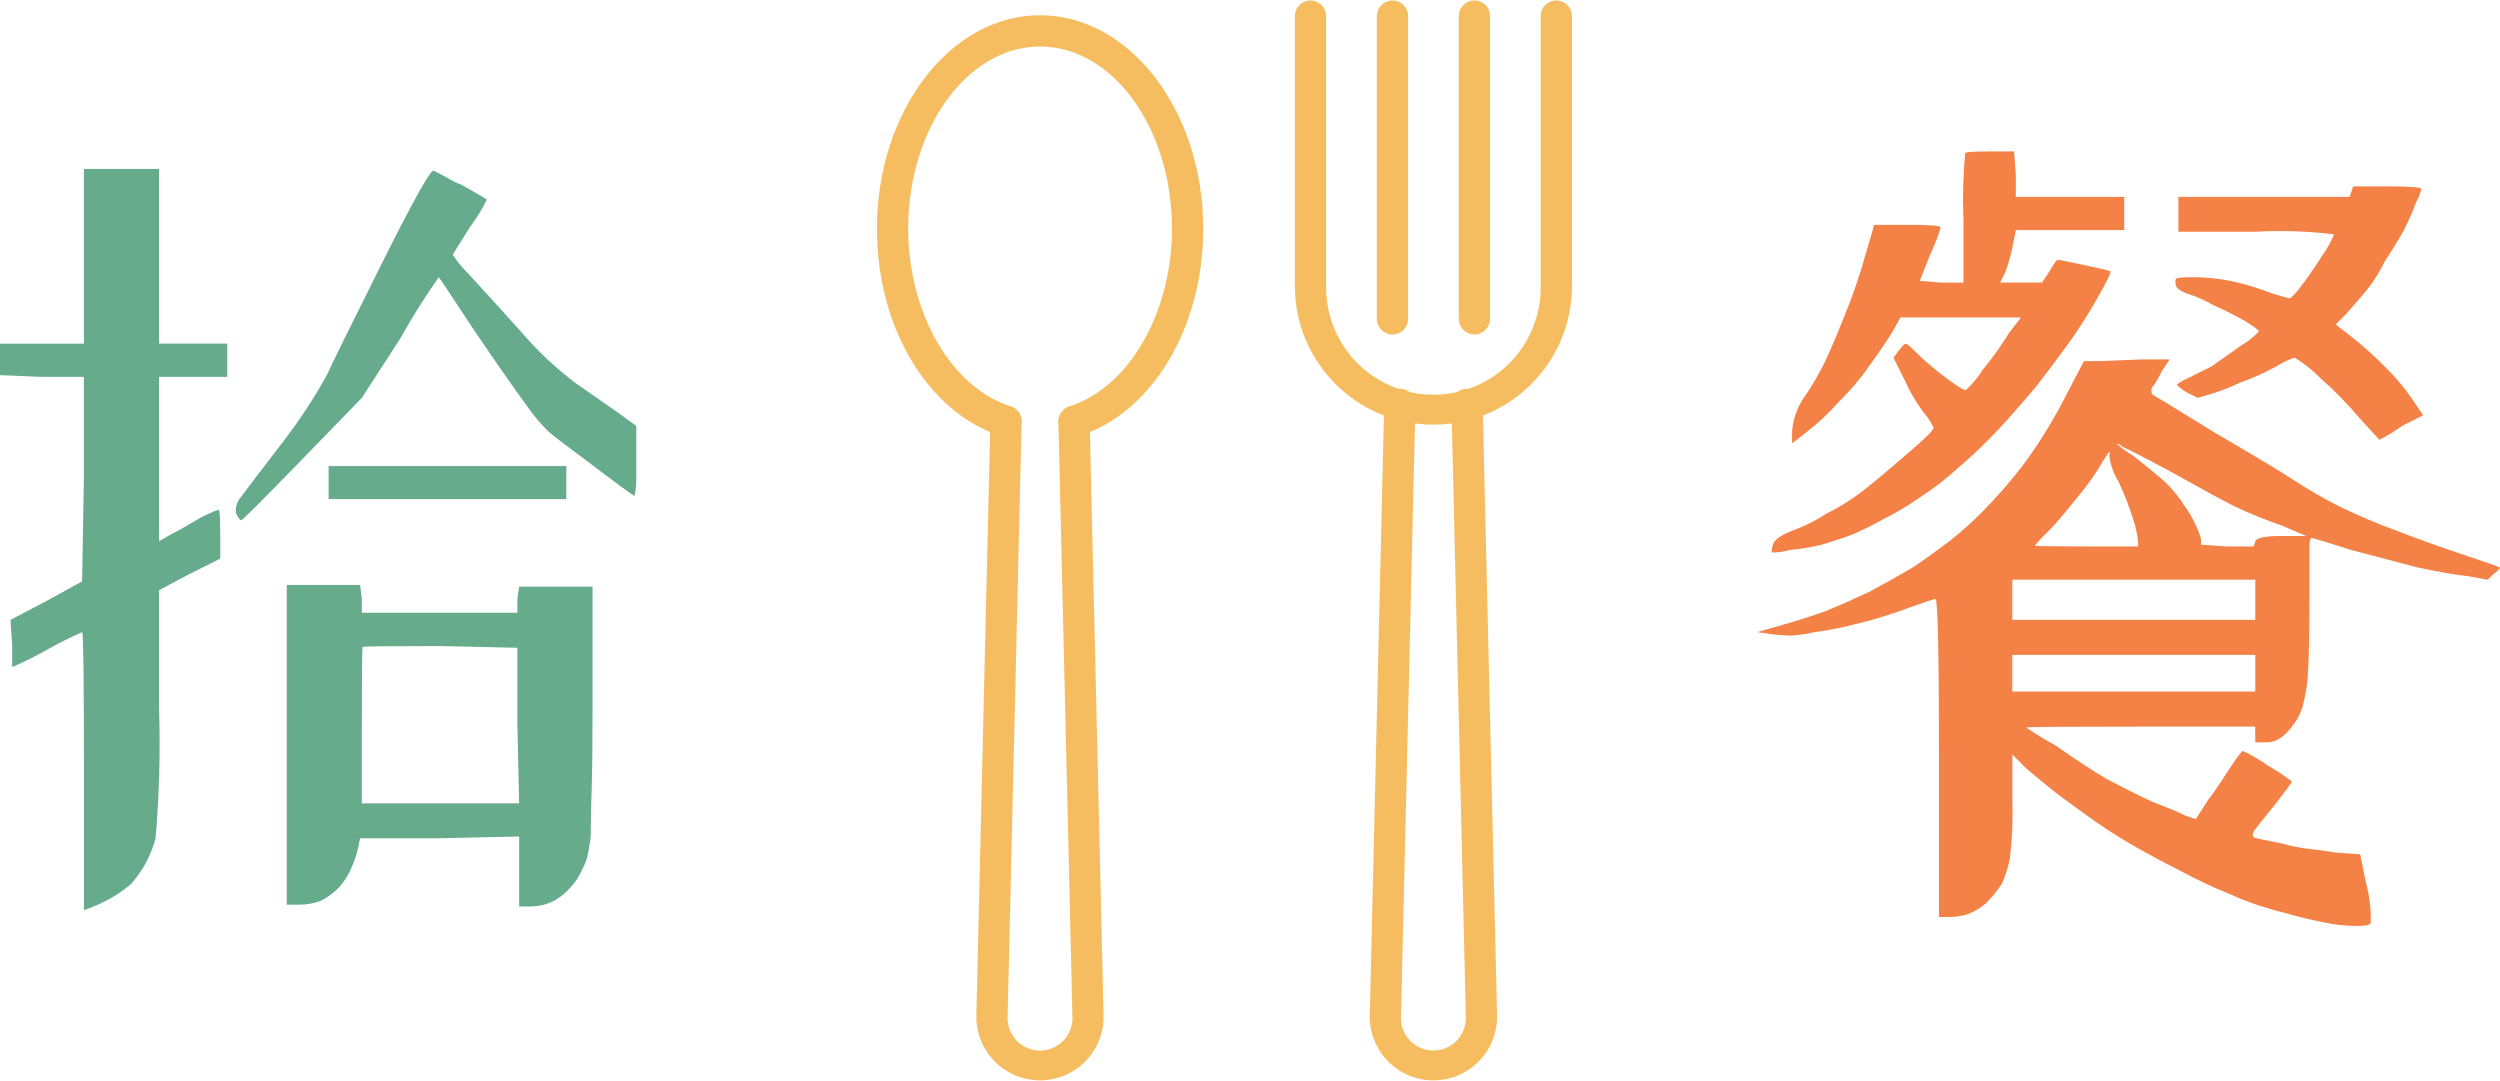
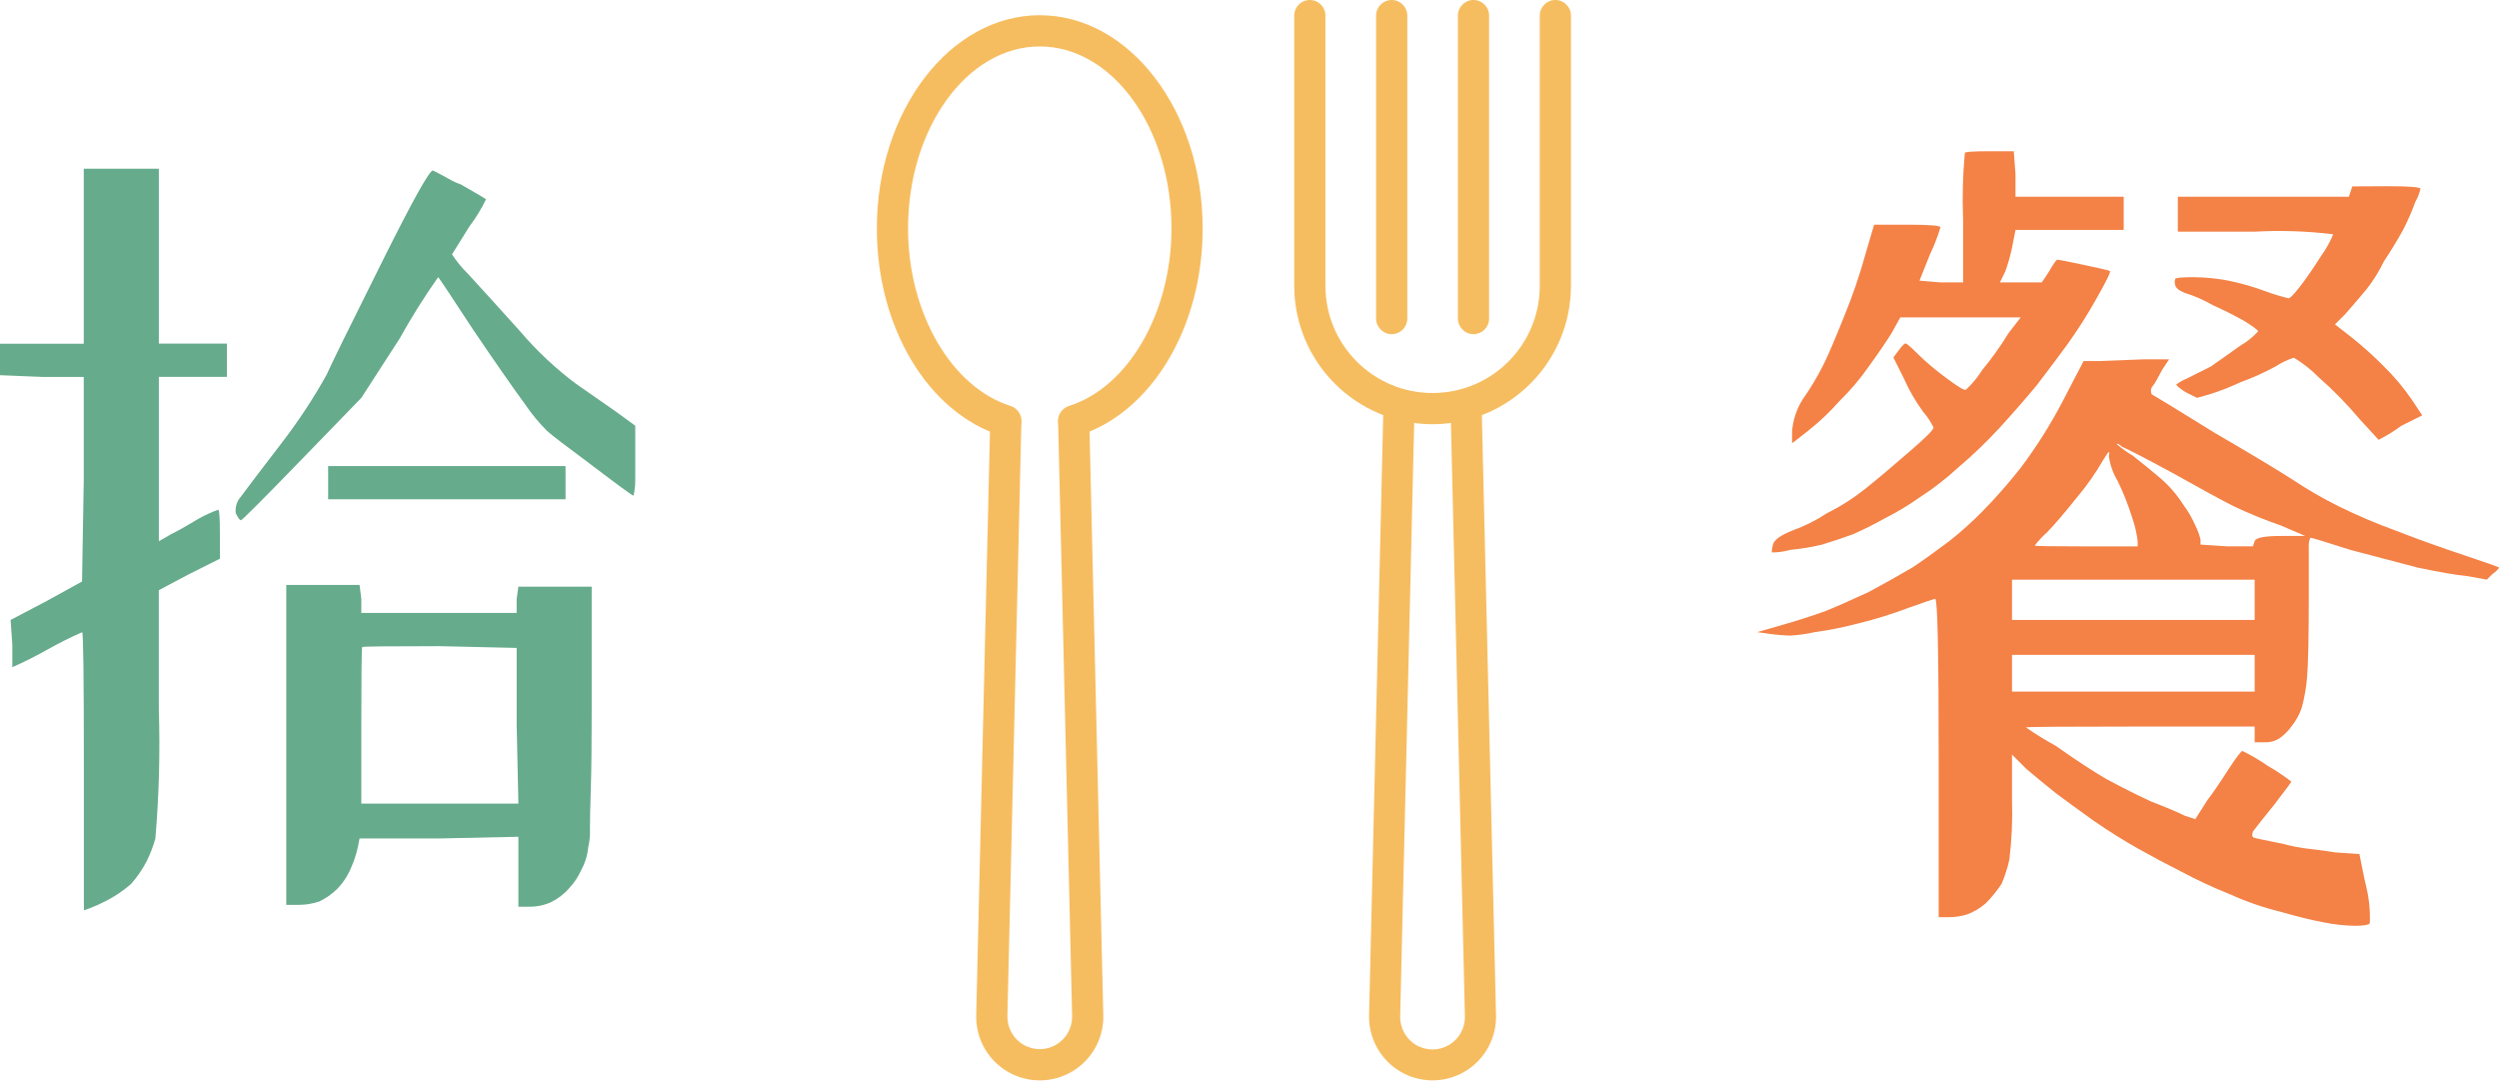
- <svg xmlns="http://www.w3.org/2000/svg" width="161.685" height="69.871" viewBox="0 0 161.685 69.871">
-   <g id="Group_128" data-name="Group 128" transform="translate(-100.212 -50.707)">
-     <path id="Path_251" data-name="Path 251" d="M38.248-53.845l.339.17q.339.17.735.4a4.143,4.143,0,0,0,.735.339q1.583.9,1.639.961a10.343,10.343,0,0,1-1.074,1.752l-1.13,1.809a7.252,7.252,0,0,0,1.017,1.244q1.357,1.47,3.391,3.731a22.3,22.3,0,0,0,3.618,3.391l2.6,1.809,1.244.9v3.448a4.266,4.266,0,0,1-.057.791l-.057.283q-.113,0-2.939-2.148Q46.161-36.549,45.653-37a11.592,11.592,0,0,1-1.413-1.7q-1.244-1.7-3.391-4.861-2.148-3.278-2.261-3.391A43.553,43.553,0,0,0,36.1-42.992l-2.487,3.844-3.844,3.957q-3.844,3.957-3.957,3.957t-.339-.452a1.335,1.335,0,0,1,.339-1.074q.452-.622,2.713-3.561a35.405,35.405,0,0,0,2.826-4.3q.452-1.017,3.618-7.348Q37.909-53.845,38.248-53.845ZM20.5-53.958v11.3h4.409v2.148H20.5v10.627l.791-.452q.678-.339,1.809-1.017a8.19,8.19,0,0,1,1.244-.565q.113,0,.113,1.583v1.583l-2.035,1.017L20.5-26.713v7.687a71.615,71.615,0,0,1-.226,8.366,8.5,8.5,0,0,1-.565,1.47,7.427,7.427,0,0,1-1.017,1.47,7.837,7.837,0,0,1-1.583,1.074,10.174,10.174,0,0,1-1.13.509l-.339.113v-9.044q0-8.931-.113-8.931a24.931,24.931,0,0,0-2.261,1.13A24.932,24.932,0,0,1,11-21.739v-1.47l-.113-1.583,2.374-1.244,2.261-1.244.113-6.557v-6.67H12.925l-2.713-.113v-2.035h5.426v-11.3H20.5Zm13,26.906.113.9v.9H43.674v-.9l.113-.791h4.748v8.026q0,3.278-.057,5.031t-.057,2.6a4.253,4.253,0,0,1-.113,1.187,3.757,3.757,0,0,1-.452,1.47,4.061,4.061,0,0,1-.791,1.187,3.69,3.69,0,0,1-1.187.9,3.379,3.379,0,0,1-1.413.283h-.678v-4.522l-5.2.113H33.5l-.113.565a7.1,7.1,0,0,1-.452,1.357,4.277,4.277,0,0,1-.9,1.357,4.3,4.3,0,0,1-1.13.791,4.268,4.268,0,0,1-1.357.226h-.791V-27.052H33.5ZM38.7-23.1q-4.974,0-5.031.057T33.613-17.9v4.974H43.787l-.113-5.087v-4.974Zm8.139-9.5H31.465V-34.74H46.84Z" transform="translate(90 115.589)" fill="#66ab8c" />
-     <path id="Path_250" data-name="Path 250" d="M22.552-55.338l.113,1.47v1.47h7.009v2.148H22.665l-.226,1.13a10.731,10.731,0,0,1-.452,1.583l-.339.678h2.713l.452-.678q.452-.791.565-.791t1.7.339q1.583.339,1.7.4t-.848,1.752A31.056,31.056,0,0,1,26.057-42.9q-.9,1.244-2.035,2.713-1.13,1.357-2.374,2.713a30.474,30.474,0,0,1-2.713,2.6,18.42,18.42,0,0,1-2.487,1.922A17.945,17.945,0,0,1,14.187-31.6q-1.017.565-2.035,1.017-.9.339-2.035.678a14.3,14.3,0,0,1-2.035.339,4.456,4.456,0,0,1-1.187.17q-.057-.057.057-.509t1.244-.9a10.5,10.5,0,0,0,2.261-1.13,13.958,13.958,0,0,0,2.487-1.583q1.13-.9,2.826-2.374,1.583-1.357,1.583-1.583a4.917,4.917,0,0,0-.678-1.017,11.51,11.51,0,0,1-1.244-2.148L14.752-42l.339-.452q.339-.452.452-.452t.791.678A17.147,17.147,0,0,0,18.143-40.7q1.13.848,1.3.791a6.275,6.275,0,0,0,1.074-1.3,20.217,20.217,0,0,0,1.7-2.374L23-44.6H15.2l-.565,1.017q-.565.9-1.47,2.148a15.4,15.4,0,0,1-1.922,2.261A15.2,15.2,0,0,1,9.212-37.25l-1.017.791v-.791a4.558,4.558,0,0,1,.678-2.035,17.945,17.945,0,0,0,1.357-2.261q.452-.9,1.357-3.165a34.947,34.947,0,0,0,1.357-3.957l.565-1.922h2.148q2.148,0,2.148.17a11.947,11.947,0,0,1-.678,1.752l-.678,1.7,1.357.113h1.47v-4.07a32.613,32.613,0,0,1,.113-4.3q0-.113,1.583-.113Zm24.192,2.261q2.148,0,2.148.17a2.975,2.975,0,0,1-.339.848,14.78,14.78,0,0,1-.791,1.809q-.565,1.017-1.244,2.035a9.445,9.445,0,0,1-1.13,1.809q-.565.678-1.357,1.583l-.678.678,1.017.791a23.374,23.374,0,0,1,2.148,1.922,14.407,14.407,0,0,1,1.809,2.148l.678,1.017-1.357.678a10.108,10.108,0,0,1-1.47.9l-1.244-1.357a24.527,24.527,0,0,0-2.6-2.657A8.445,8.445,0,0,0,40.7-42a5.08,5.08,0,0,0-1.187.565,15.7,15.7,0,0,1-2.261,1.017,15.438,15.438,0,0,1-2.035.791l-.791.226-.678-.339a3.151,3.151,0,0,1-.678-.509,2.5,2.5,0,0,1,.678-.4l1.583-.791q.791-.565,1.922-1.357a4.76,4.76,0,0,0,1.13-.9q0-.113-.9-.678-1.017-.565-2.035-1.017a8.817,8.817,0,0,0-1.809-.791q-.565-.226-.622-.509a.676.676,0,0,1,0-.4q.057-.113,1.187-.113a12.737,12.737,0,0,1,2.261.226,16.362,16.362,0,0,1,2.374.678,14.508,14.508,0,0,0,1.47.452q.113.113.735-.678t1.413-2.035a6.622,6.622,0,0,0,.791-1.413,28.776,28.776,0,0,0-5.087-.17H33.179V-52.4H44.257l.113-.339.113-.339ZM32.613-41.885l-.452.678q-.113.226-.339.622a2.812,2.812,0,0,1-.339.509.48.48,0,0,0,0,.452q.226.113,4.07,2.487,3.5,2.035,5.087,3.052a27.312,27.312,0,0,0,2.939,1.7,37.07,37.07,0,0,0,3.731,1.583q2.035.791,4.409,1.583,2.035.678,2.261.791,0,.113-.452.452l-.339.339-1.244-.226q-1.13-.113-3.278-.565l-4.3-1.13q-2.487-.791-2.6-.791l-.057.113a1.4,1.4,0,0,0-.057.509v3.222q0,3.844-.113,5.2a11.133,11.133,0,0,1-.339,1.922,4,4,0,0,1-.678,1.244,3.392,3.392,0,0,1-.735.735,1.61,1.61,0,0,1-.961.283h-.678v-1.017H30.8q-7.461,0-7.461.057A20.257,20.257,0,0,0,25.265-16.9q1.922,1.357,3.278,2.148,1.7.9,2.939,1.47,1.47.565,2.148.9l.678.226L35.1-13.4q.452-.565,1.47-2.148.678-1.017.791-1.017A12.631,12.631,0,0,1,39-15.6a13.732,13.732,0,0,1,1.526,1.017q0,.057-1.13,1.526-1.017,1.244-1.357,1.7-.113.339.057.4t1.865.4a11.121,11.121,0,0,0,1.752.339q.961.113,1.639.226l1.583.113.057.283.17.848q.113.565.226,1.017a8.592,8.592,0,0,1,.226,2.317q-.113.17-.961.17a11.129,11.129,0,0,1-2.035-.226q-1.187-.226-2.77-.678a18.926,18.926,0,0,1-3.278-1.13A30.8,30.8,0,0,1,33.4-8.762q-1.357-.678-2.77-1.47T27.752-12.04q-1.583-1.13-2.487-1.809-1.13-.9-1.922-1.583l-.9-.9V-13.4a25.193,25.193,0,0,1-.17,3.844,8.578,8.578,0,0,1-.509,1.583,8.134,8.134,0,0,1-1.017,1.244,3.681,3.681,0,0,1-1.244.735,3.917,3.917,0,0,1-1.13.17h-.678V-16.11q0-10.287-.226-10.287-.113,0-1.7.565a28.234,28.234,0,0,1-3.278,1.017,22.941,22.941,0,0,1-2.826.565,9.526,9.526,0,0,1-1.583.226,11.994,11.994,0,0,1-1.357-.113l-.791-.113L7.517-24.7q1.583-.452,2.826-.9,1.13-.452,2.826-1.244,1.47-.791,2.826-1.583,1.017-.678,2.374-1.7a23.372,23.372,0,0,0,2.148-1.922A34.616,34.616,0,0,0,23-34.876a30.993,30.993,0,0,0,2.713-4.3l1.357-2.6h1.017q.113,0,2.826-.113Zm-3.052,5.652a.886.886,0,0,0-.226-.17q-.113-.057-.113,0a6.683,6.683,0,0,0,1.017.735q1.017.791,1.809,1.47a7.656,7.656,0,0,1,1.47,1.7,6.818,6.818,0,0,1,.791,1.357,4.418,4.418,0,0,1,.339.9v.339l1.7.113h1.7l.113-.339q.113-.339,1.7-.339h1.583l-1.583-.678A29.075,29.075,0,0,1,36.8-32.389q-1.13-.565-3.957-2.148Q30.126-36.007,29.561-36.233Zm.678,4.635a17.018,17.018,0,0,0-.961-2.431,4.216,4.216,0,0,1-.565-1.583q.057-.283,0-.283t-.4.565a16.086,16.086,0,0,1-1.583,2.261q-1.357,1.7-2.035,2.374a6.854,6.854,0,0,0-.791.848q0,.057,3.278.057h3.391v-.339A6.891,6.891,0,0,0,30.239-31.6Zm-7.8,6.557H38.153v-2.6H22.439Zm0,4.635H38.153V-22.78H22.439Z" transform="translate(207.918 115.838)" fill="#f48145" />
-     <g id="Group_73" data-name="Group 73" transform="translate(156.921 50.707)">
-       <g id="Group_67" data-name="Group 67" transform="translate(6.435 26.234)">
-         <path id="Path_218" data-name="Path 218" d="M656.488,703.513a4.117,4.117,0,0,1-4.116-4.214l.906-38.437a1.011,1.011,0,0,1,2.021.047l-.906,38.437a2.1,2.1,0,1,0,4.191,0l-.906-38.437a1.011,1.011,0,0,1,2.021-.047L660.6,699.3a4.117,4.117,0,0,1-4.116,4.214Z" transform="translate(-652.371 -659.875)" fill="#f6bd60" />
+ <svg xmlns="http://www.w3.org/2000/svg" width="145" height="62.661" viewBox="0 0 145 62.661">
+   <g id="Group_162" data-name="Group 162" transform="translate(0 0)">
+     <path id="Path_251" data-name="Path 251" d="M35.329-53.857l.3.152q.3.152.658.355a3.709,3.709,0,0,0,.658.3q1.418.811,1.469.862a9.283,9.283,0,0,1-.962,1.572l-1.013,1.623a6.506,6.506,0,0,0,.911,1.116q1.215,1.319,3.038,3.347a19.987,19.987,0,0,0,3.241,3.043l2.329,1.623,1.114.811v3.094a3.833,3.833,0,0,1-.051.71l-.051.254q-.1,0-2.633-1.927-1.924-1.42-2.38-1.826A10.4,10.4,0,0,1,40.7-40.265q-1.114-1.521-3.038-4.362-1.924-2.941-2.026-3.043a39.084,39.084,0,0,0-2.228,3.55l-2.228,3.449-3.443,3.55q-3.443,3.55-3.545,3.55t-.3-.406a1.2,1.2,0,0,1,.3-.964q.405-.558,2.431-3.2a31.772,31.772,0,0,0,2.532-3.854q.405-.913,3.241-6.593Q35.025-53.857,35.329-53.857Zm-15.9-.1v10.143h3.95v1.927h-3.95v9.534l.709-.406q.608-.3,1.62-.913a7.332,7.332,0,0,1,1.114-.507q.1,0,.1,1.42v1.42l-1.823.913-1.722.913v6.9a64.352,64.352,0,0,1-.2,7.506,7.633,7.633,0,0,1-.506,1.319,6.664,6.664,0,0,1-.911,1.319,7.02,7.02,0,0,1-1.418.964,9.108,9.108,0,0,1-1.013.456l-.3.1v-8.114q0-8.013-.1-8.013a22.321,22.321,0,0,0-2.026,1.014,22.321,22.321,0,0,1-2.026,1.014v-1.319l-.1-1.42L12.946-28.9l2.026-1.116.1-5.883v-5.984H12.643l-2.431-.1v-1.826h4.861V-53.958h4.355Zm11.647,24.14.1.811v.811H40.19v-.811l.1-.71h4.254v7.2q0,2.941-.051,4.514t-.051,2.333a3.821,3.821,0,0,1-.1,1.065,3.374,3.374,0,0,1-.405,1.319,3.644,3.644,0,0,1-.709,1.065,3.306,3.306,0,0,1-1.063.811,3.024,3.024,0,0,1-1.266.254h-.608v-4.057l-4.659.1H31.075l-.1.507a6.374,6.374,0,0,1-.405,1.217,3.838,3.838,0,0,1-.81,1.217,3.855,3.855,0,0,1-1.013.71,3.818,3.818,0,0,1-1.215.2h-.709V-29.818h4.254Zm4.659,3.55q-4.456,0-4.507.051T31.176-21.6v4.463h9.115l-.1-4.564v-4.463Zm7.292-8.52H29.252v-1.927H43.026Z" transform="translate(-10.212 63.744)" fill="#66ab8c" />
+     <path id="Path_250" data-name="Path 250" d="M20.822-55.338l.1,1.319V-52.7H27.2v1.927H20.923l-.2,1.014a9.638,9.638,0,0,1-.405,1.42l-.3.609h2.431l.405-.609q.405-.71.506-.71t1.519.3q1.418.3,1.519.355t-.76,1.572a27.868,27.868,0,0,1-1.671,2.637q-.81,1.116-1.823,2.434-1.013,1.217-2.127,2.434a27.318,27.318,0,0,1-2.431,2.333,16.5,16.5,0,0,1-2.228,1.724,16.071,16.071,0,0,1-2.026,1.217q-.911.507-1.823.913-.81.3-1.823.609a12.79,12.79,0,0,1-1.823.3,3.986,3.986,0,0,1-1.063.152q-.051-.051.051-.456t1.114-.811a9.4,9.4,0,0,0,2.026-1.014,12.5,12.5,0,0,0,2.228-1.42q1.013-.811,2.532-2.13,1.418-1.217,1.418-1.42a4.412,4.412,0,0,0-.608-.913,10.33,10.33,0,0,1-1.114-1.927l-.608-1.217.3-.406q.3-.406.405-.406t.709.609a15.367,15.367,0,0,0,1.62,1.369q1.013.761,1.165.71A5.627,5.627,0,0,0,19-42.66a18.137,18.137,0,0,0,1.519-2.13l.709-.913H14.239l-.506.913q-.506.811-1.317,1.927a13.809,13.809,0,0,1-1.722,2.028A13.627,13.627,0,0,1,8.871-39.11l-.911.71v-.71a4.094,4.094,0,0,1,.608-1.826,16.1,16.1,0,0,0,1.215-2.028q.405-.811,1.215-2.84a31.385,31.385,0,0,0,1.215-3.55l.506-1.724h1.924q1.924,0,1.924.152a10.728,10.728,0,0,1-.608,1.572l-.608,1.521,1.215.1h1.317v-3.651a29.3,29.3,0,0,1,.1-3.854q0-.1,1.418-.1ZM42.495-53.31q1.924,0,1.924.152a2.671,2.671,0,0,1-.3.761,13.27,13.27,0,0,1-.709,1.623q-.506.913-1.114,1.826a8.476,8.476,0,0,1-1.013,1.623q-.506.609-1.215,1.42l-.608.609.911.71a20.95,20.95,0,0,1,1.924,1.724,12.922,12.922,0,0,1,1.62,1.927l.608.913-1.215.609a9.053,9.053,0,0,1-1.317.811L40.874-39.82A21.99,21.99,0,0,0,38.545-42.2a7.567,7.567,0,0,0-1.469-1.166,4.548,4.548,0,0,0-1.063.507,14.054,14.054,0,0,1-2.026.913,13.818,13.818,0,0,1-1.823.71l-.709.2-.608-.3a2.823,2.823,0,0,1-.608-.456,2.236,2.236,0,0,1,.608-.355l1.418-.71q.709-.507,1.722-1.217A4.266,4.266,0,0,0,35-44.891q0-.1-.81-.609-.911-.507-1.823-.913a7.892,7.892,0,0,0-1.62-.71q-.506-.2-.557-.456a.607.607,0,0,1,0-.355q.051-.1,1.063-.1a11.4,11.4,0,0,1,2.026.2,14.641,14.641,0,0,1,2.127.609,12.984,12.984,0,0,0,1.317.406q.1.1.658-.609t1.266-1.826a5.944,5.944,0,0,0,.709-1.268,25.742,25.742,0,0,0-4.557-.152H30.342V-52.7h9.925l.1-.3.1-.3ZM29.835-43.269l-.405.609q-.1.2-.3.558a2.523,2.523,0,0,1-.3.456.432.432,0,0,0,0,.406q.2.1,3.646,2.231,3.14,1.826,4.557,2.738a24.459,24.459,0,0,0,2.633,1.521A33.185,33.185,0,0,0,43-33.329q1.823.71,3.95,1.42,1.823.609,2.026.71,0,.1-.405.406l-.3.3-1.114-.2q-1.013-.1-2.937-.507l-3.849-1.014q-2.228-.71-2.329-.71l-.051.1a1.261,1.261,0,0,0-.051.456v2.891q0,3.448-.1,4.665a10,10,0,0,1-.3,1.724,3.593,3.593,0,0,1-.608,1.116,3.041,3.041,0,0,1-.658.659,1.441,1.441,0,0,1-.861.254H34.8v-.913H28.215q-6.684,0-6.684.051a18.144,18.144,0,0,0,1.722,1.065q1.722,1.217,2.937,1.927,1.519.811,2.633,1.319,1.317.507,1.924.811l.608.2.709-1.116q.405-.507,1.317-1.927.608-.913.709-.913a11.312,11.312,0,0,1,1.469.862,12.3,12.3,0,0,1,1.367.913q0,.051-1.013,1.369Q35-16.29,34.7-15.884q-.1.3.051.355t1.671.355a9.95,9.95,0,0,0,1.57.3q.861.1,1.469.2l1.418.1.051.254.152.761q.1.507.2.913a7.719,7.719,0,0,1,.2,2.079q-.1.152-.861.152a9.956,9.956,0,0,1-1.823-.2q-1.063-.2-2.481-.609a16.939,16.939,0,0,1-2.937-1.014,27.579,27.579,0,0,1-2.836-1.319q-1.215-.609-2.481-1.319T25.48-16.493q-1.418-1.014-2.228-1.623-1.013-.811-1.722-1.42l-.81-.811v2.637a22.635,22.635,0,0,1-.152,3.448,7.7,7.7,0,0,1-.456,1.42,7.3,7.3,0,0,1-.911,1.116,3.3,3.3,0,0,1-1.114.659,3.5,3.5,0,0,1-1.013.152h-.608v-9.23q0-9.23-.2-9.23-.1,0-1.519.507a25.267,25.267,0,0,1-2.937.913,20.526,20.526,0,0,1-2.532.507,8.523,8.523,0,0,1-1.418.2,10.73,10.73,0,0,1-1.215-.1l-.709-.1,1.418-.406q1.418-.406,2.532-.811,1.013-.406,2.532-1.116,1.317-.71,2.532-1.42.911-.609,2.127-1.521A20.948,20.948,0,0,0,19-34.445a31.043,31.043,0,0,0,2.228-2.536,27.812,27.812,0,0,0,2.431-3.854l1.215-2.333h.911q.1,0,2.532-.1ZM27.1-38.2a.794.794,0,0,0-.2-.152q-.1-.051-.1,0a5.988,5.988,0,0,0,.911.659q.911.71,1.62,1.319a6.866,6.866,0,0,1,1.317,1.521,6.119,6.119,0,0,1,.709,1.217,3.968,3.968,0,0,1,.3.811v.3l1.519.1H34.7l.1-.3q.1-.3,1.519-.3h1.418l-1.418-.609a26.026,26.026,0,0,1-2.734-1.116q-1.013-.507-3.545-1.927Q27.607-37.995,27.1-38.2Zm.608,4.158a15.282,15.282,0,0,0-.861-2.181,3.786,3.786,0,0,1-.506-1.42q.051-.254,0-.254t-.354.507a14.432,14.432,0,0,1-1.418,2.028q-1.215,1.521-1.823,2.13a6.147,6.147,0,0,0-.709.761q0,.051,2.937.051h3.038v-.3A6.19,6.19,0,0,0,27.708-34.039ZM20.72-28.156H34.8v-2.333H20.72Zm0,4.158H34.8v-2.13H20.72Z" transform="translate(96.023 64.111)" fill="#f48145" />
+     <g id="Group_73" data-name="Group 73" transform="translate(50.877 0)">
+       <g id="Group_67" data-name="Group 67" transform="translate(5.765 23.567)">
+         <path id="Path_218" data-name="Path 218" d="M656.059,698.969a3.688,3.688,0,0,1-3.687-3.775l.811-34.434a.905.905,0,1,1,1.81.042l-.811,34.435a1.878,1.878,0,1,0,3.755,0l-.812-34.435a.905.905,0,0,1,1.81-.042l.811,34.434a3.688,3.688,0,0,1-3.687,3.775Z" transform="translate(-652.371 -659.875)" fill="#f6bd60" />
      </g>
-       <g id="Group_68" data-name="Group 68" transform="translate(31.879 25.142)">
-         <path id="Path_219" data-name="Path 219" d="M732.023,701.363a4.117,4.117,0,0,1-4.116-4.214l.932-39.529a1.011,1.011,0,0,1,1.01-.987h.024a1.01,1.01,0,0,1,.986,1.034l-.932,39.529a2.1,2.1,0,1,0,4.191,0l-.932-39.529a1.01,1.01,0,0,1,.986-1.034h.025a1.01,1.01,0,0,1,1.01.987l.932,39.529a4.117,4.117,0,0,1-4.116,4.214Z" transform="translate(-727.906 -656.634)" fill="#f6bd60" />
+       <g id="Group_68" data-name="Group 68" transform="translate(28.559 22.589)">
+         <path id="Path_219" data-name="Path 219" d="M731.595,696.706a3.688,3.688,0,0,1-3.687-3.775l.835-35.412a.906.906,0,0,1,.9-.884h.022a.9.9,0,0,1,.884.926l-.835,35.413a1.878,1.878,0,1,0,3.754,0l-.835-35.413a.905.905,0,0,1,.884-.926h.022a.905.905,0,0,1,.9.884l.835,35.412a3.688,3.688,0,0,1-3.687,3.775Z" transform="translate(-727.906 -656.634)" fill="#f6bd60" />
      </g>
-       <g id="Group_69" data-name="Group 69" transform="translate(0 0.986)">
-         <path id="Path_220" data-name="Path 220" d="M646.019,612.192a1.011,1.011,0,0,1-.3-1.974c3.845-1.216,6.636-6.047,6.636-11.488,0-6.5-3.827-11.785-8.531-11.785s-8.531,5.287-8.531,11.785c0,5.441,2.791,10.273,6.635,11.488a1.01,1.01,0,0,1-.609,1.927c-4.738-1.5-8.047-7.014-8.047-13.415,0-7.613,4.734-13.806,10.552-13.806s10.552,6.194,10.552,13.806c0,6.4-3.309,11.917-8.047,13.415A1.014,1.014,0,0,1,646.019,612.192Z" transform="translate(-633.267 -584.923)" fill="#f6bd60" />
+       <g id="Group_69" data-name="Group 69" transform="translate(0 0.884)">
+         <path id="Path_220" data-name="Path 220" d="M644.691,609.352a.905.905,0,0,1-.273-1.769c3.445-1.089,5.945-5.417,5.945-10.292,0-5.822-3.428-10.558-7.642-10.558s-7.643,4.736-7.643,10.558c0,4.875,2.5,9.2,5.944,10.292a.905.905,0,0,1-.546,1.726c-4.245-1.342-7.209-6.284-7.209-12.018,0-6.82,4.241-12.369,9.453-12.369s9.453,5.549,9.453,12.369c0,5.734-2.965,10.676-7.209,12.018A.908.908,0,0,1,644.691,609.352Z" transform="translate(-633.267 -584.923)" fill="#f6bd60" />
      </g>
-       <g id="Group_70" data-name="Group 70" transform="translate(27.034 0)">
-         <path id="Path_221" data-name="Path 221" d="M722.485,609.46a8.972,8.972,0,0,1-8.962-8.962V583.005a1.011,1.011,0,0,1,2.021,0V600.5a6.941,6.941,0,1,0,13.881,0V583.005a1.011,1.011,0,0,1,2.021,0V600.5A8.972,8.972,0,0,1,722.485,609.46Z" transform="translate(-713.523 -581.995)" fill="#f6bd60" />
+       <g id="Group_70" data-name="Group 70" transform="translate(24.219)">
+         <path id="Path_221" data-name="Path 221" d="M721.551,606.6a8.038,8.038,0,0,1-8.029-8.029V582.9a.905.905,0,0,1,1.811,0v15.671a6.218,6.218,0,1,0,12.436,0V582.9a.905.905,0,0,1,1.811,0v15.671A8.038,8.038,0,0,1,721.551,606.6Z" transform="translate(-713.523 -581.995)" fill="#f6bd60" />
      </g>
-       <g id="Group_71" data-name="Group 71" transform="translate(32.335 0)">
-         <path id="Path_222" data-name="Path 222" d="M730.271,603.629a1.01,1.01,0,0,1-1.01-1.01V583.005a1.011,1.011,0,0,1,2.021,0v19.613A1.01,1.01,0,0,1,730.271,603.629Z" transform="translate(-729.26 -581.995)" fill="#f6bd60" />
+       <g id="Group_71" data-name="Group 71" transform="translate(28.968)">
+         <path id="Path_222" data-name="Path 222" d="M730.165,601.376a.905.905,0,0,1-.905-.905V582.9a.905.905,0,0,1,1.811,0v17.571A.905.905,0,0,1,730.165,601.376Z" transform="translate(-729.26 -581.995)" fill="#f6bd60" />
      </g>
-       <g id="Group_72" data-name="Group 72" transform="translate(37.636 0)">
-         <path id="Path_223" data-name="Path 223" d="M746.007,603.629a1.01,1.01,0,0,1-1.01-1.01V583.005a1.011,1.011,0,0,1,2.021,0v19.613A1.011,1.011,0,0,1,746.007,603.629Z" transform="translate(-744.997 -581.995)" fill="#f6bd60" />
+       <g id="Group_72" data-name="Group 72" transform="translate(33.717)">
+         <path id="Path_223" data-name="Path 223" d="M745.9,601.376a.905.905,0,0,1-.905-.905V582.9a.905.905,0,0,1,1.811,0v17.571A.905.905,0,0,1,745.9,601.376Z" transform="translate(-744.997 -581.995)" fill="#f6bd60" />
      </g>
    </g>
  </g>
</svg>
